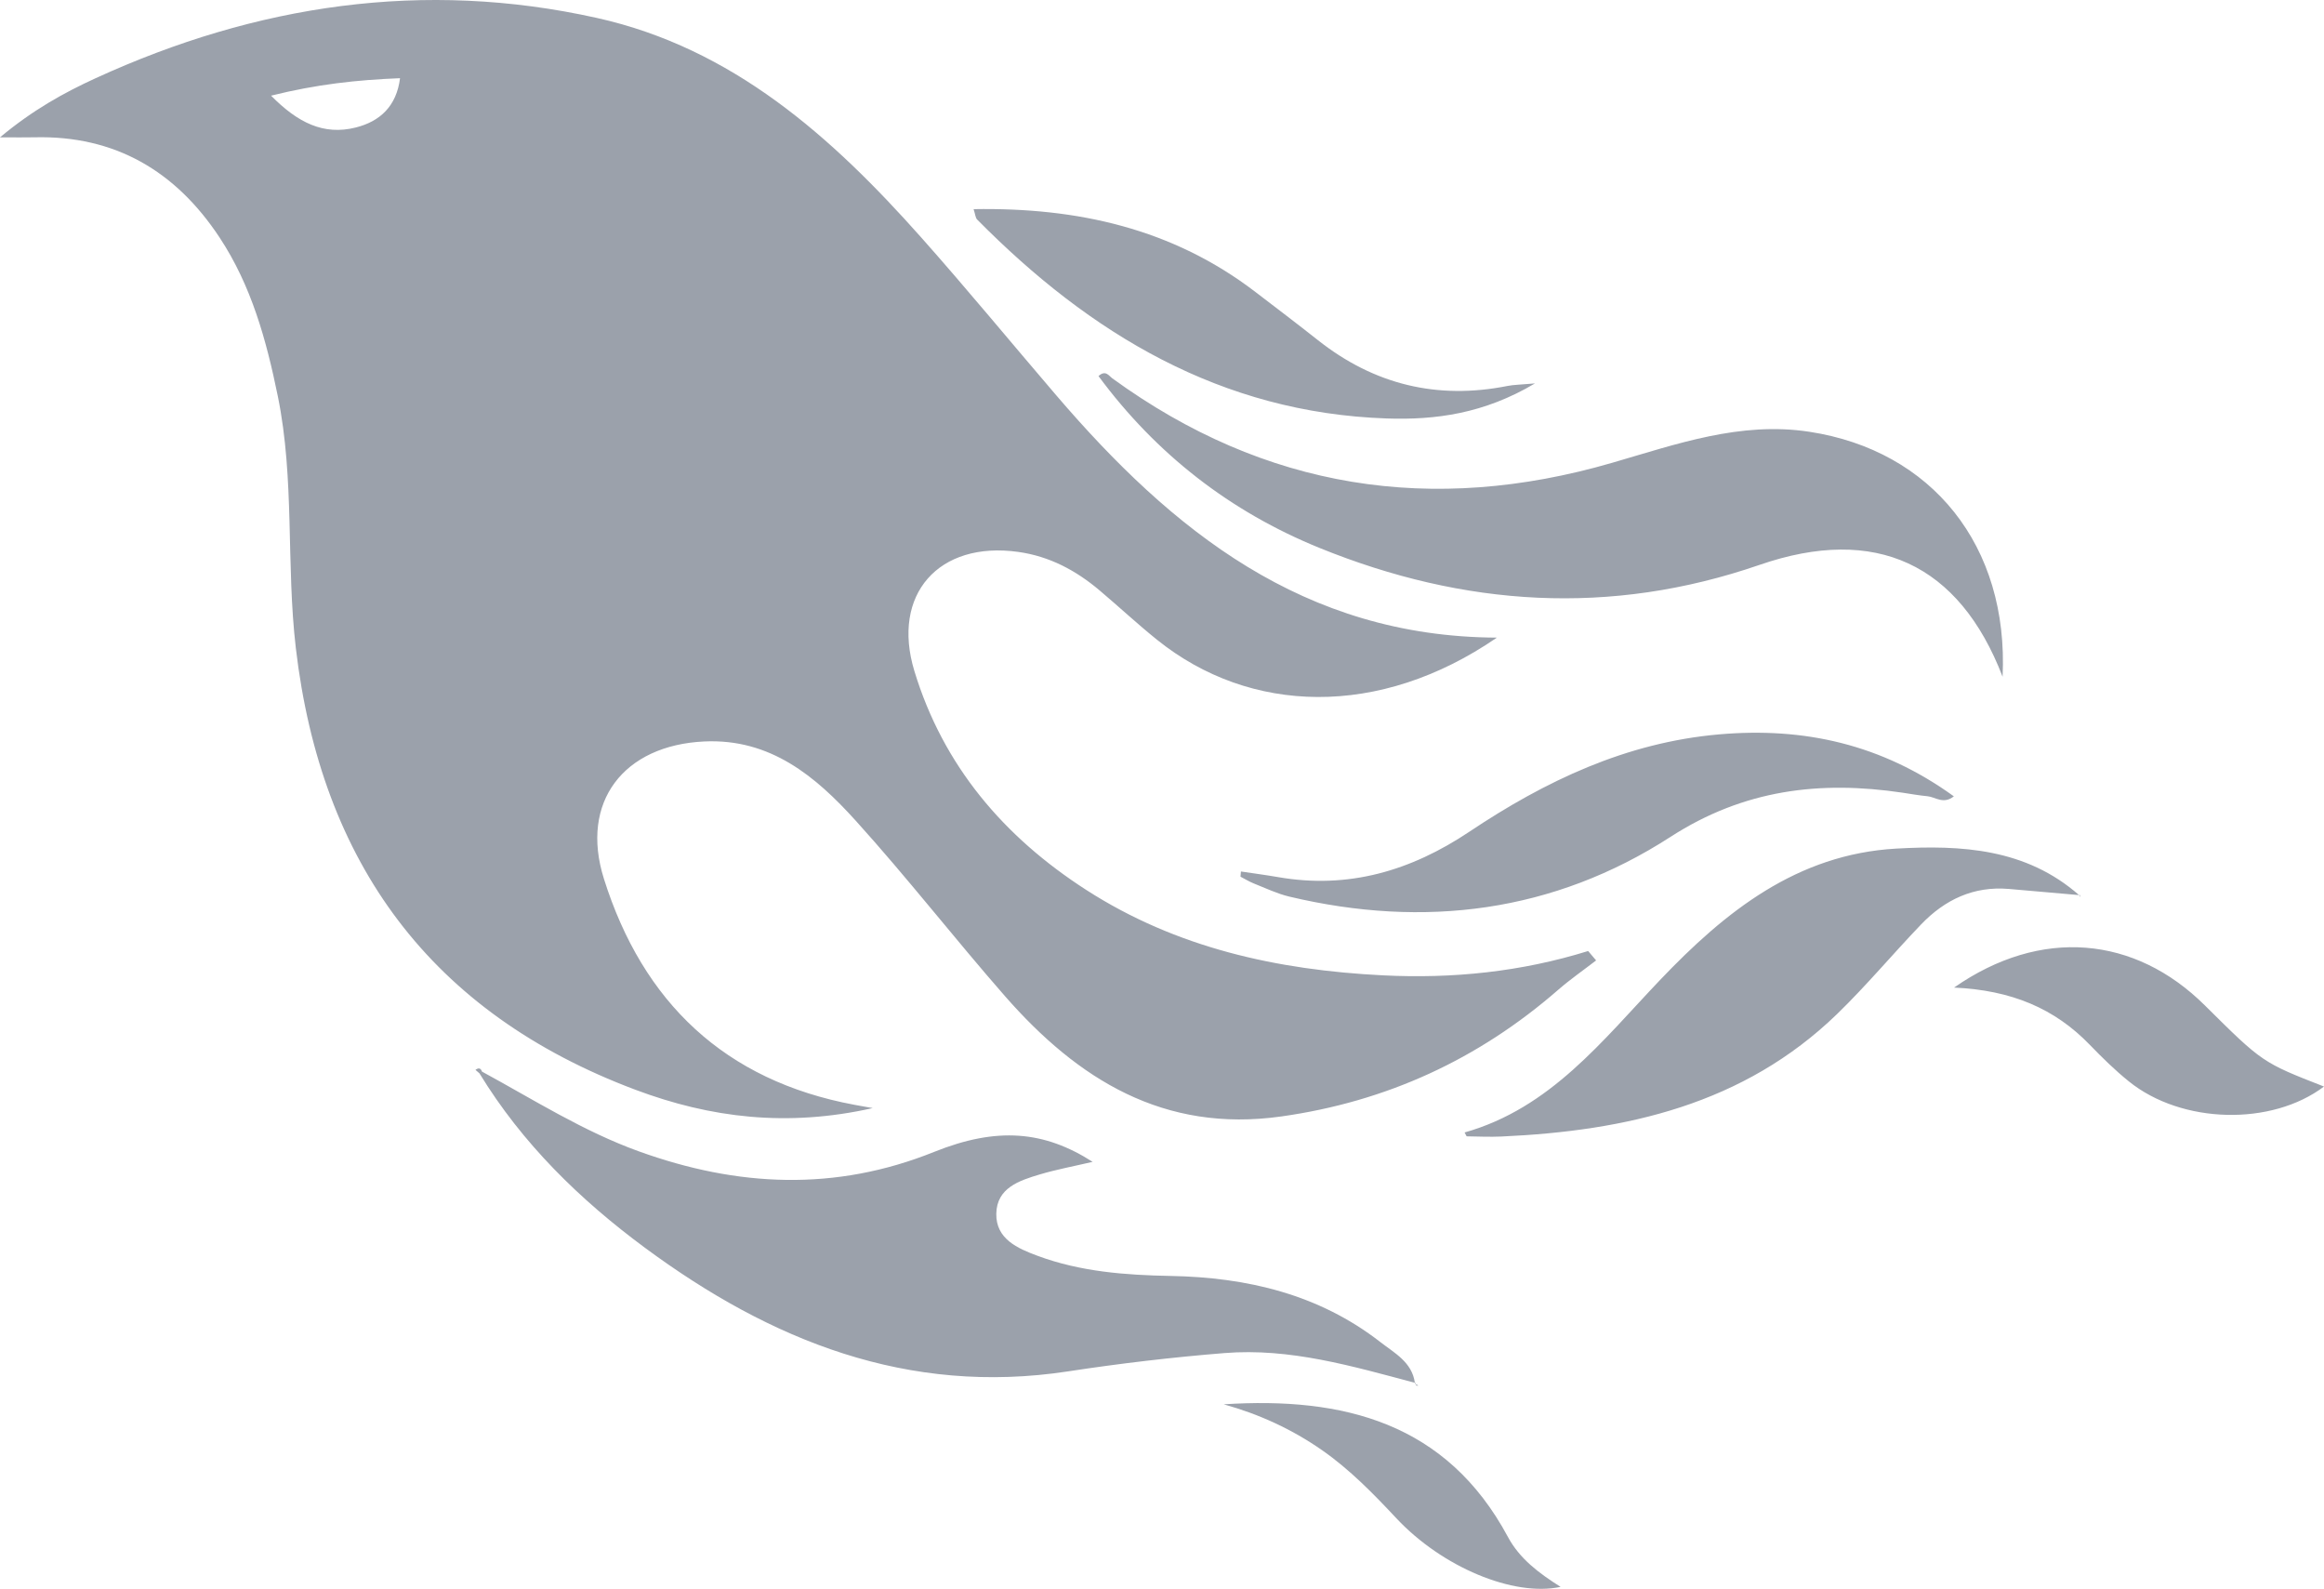
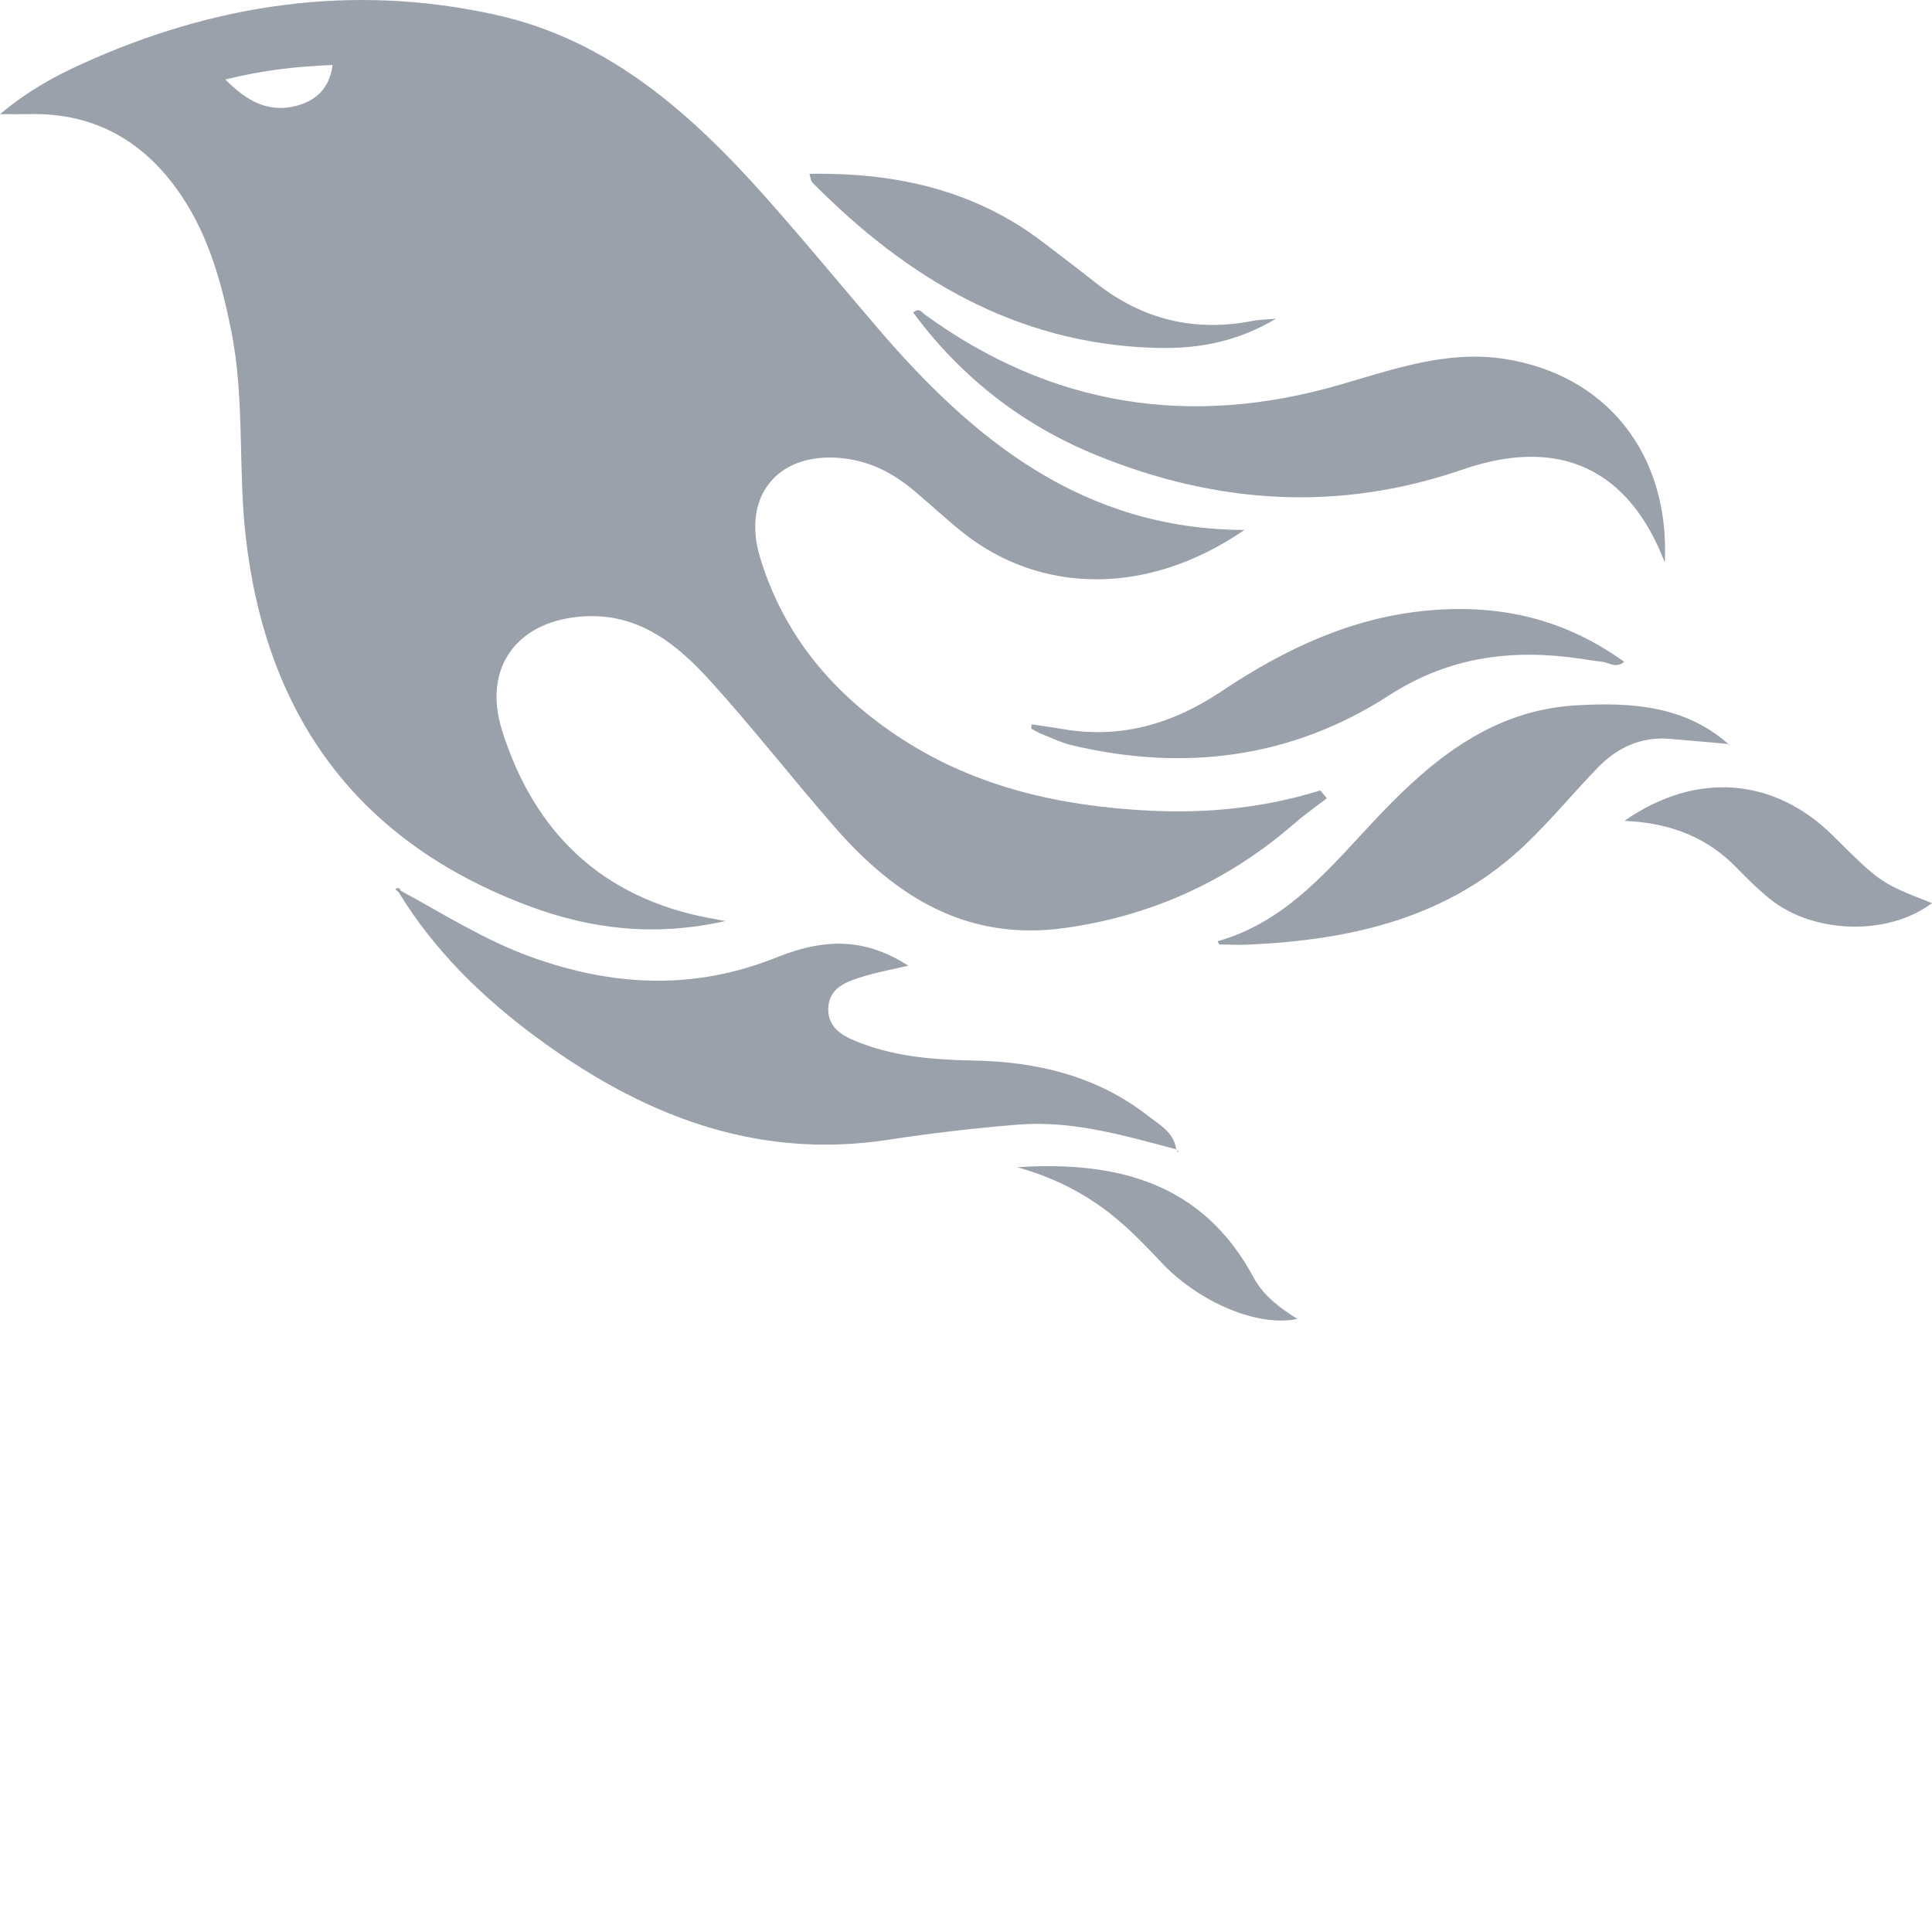
- <svg xmlns="http://www.w3.org/2000/svg" viewBox="0 0 256 175" version="1.1" preserveAspectRatio="xMidYMid">
+ <svg xmlns="http://www.w3.org/2000/svg" viewBox="0 0 256 256" version="1.1">
  <g>
    <path d="M96.135,122.038 C95.007,121.835 94.565,121.758 94.123,121.676 C79.835,119.019 70.803,110.373 66.523,96.781 C63.855,88.309 68.703,82.07 77.589,81.659 C84.865,81.322 89.845,85.504 94.249,90.37 C99.926,96.644 105.13,103.343 110.706,109.711 C118.734,118.878 128.193,124.781 141.135,122.959 C152.74,121.325 162.853,116.668 171.653,109.003 C172.976,107.851 174.427,106.847 175.82,105.774 C175.527,105.429 175.235,105.084 174.942,104.739 C167.555,107.033 160.021,107.804 152.323,107.417 C140.675,106.831 129.576,104.399 119.645,98.004 C110.583,92.168 103.9,84.348 100.723,73.903 C98.157,65.465 103.409,59.562 112.153,60.782 C115.61,61.264 118.52,62.821 121.132,65.029 C123.259,66.825 125.299,68.729 127.468,70.471 C137.674,78.672 151.935,79.128 164.89,70.224 C143.592,70.127 129.102,58.412 116.375,43.565 C111.394,37.754 106.531,31.839 101.447,26.12 C91.61,15.053 80.697,5.303 65.754,1.977 C46.666,-2.272 28.238,0.505 10.55,8.606 C7.023,10.221 3.636,12.099 0,15.125 C1.8,15.125 2.782,15.147 3.762,15.122 C12.68,14.892 19.363,18.855 24.183,26.15 C27.691,31.459 29.344,37.463 30.604,43.64 C32.474,52.807 31.506,62.153 32.586,71.362 C35.362,95.037 47.462,111.558 69.992,120.018 C78.254,123.121 86.728,124.154 96.135,122.038 L96.135,122.038 Z M39.196,14.041 C35.636,14.939 32.791,13.502 29.859,10.535 C34.88,9.284 39.308,8.799 44.066,8.612 C43.677,11.701 41.855,13.371 39.196,14.041 Z M155.854,152.292 C155.544,150.013 153.597,149.009 152.066,147.817 C145.294,142.546 137.374,140.68 128.977,140.525 C123.966,140.433 119.007,140.059 114.281,138.302 C112.115,137.497 109.692,136.463 109.747,133.664 C109.802,130.824 112.273,130.021 114.522,129.349 C116.363,128.799 118.263,128.448 120.359,127.958 C115.035,124.546 109.834,124.073 102.904,126.86 C91.995,131.246 81.24,130.726 70.365,126.799 C64.225,124.583 58.776,121.104 53.103,118.023 L52.948,118.13 C53.022,118.079 53.1,118.025 53.095,118.028 C52.955,117.6 52.701,117.589 52.375,117.828 C52.524,117.958 52.672,118.088 52.82,118.218 C57.525,125.929 63.881,132.133 71.061,137.435 C84.889,147.645 99.993,153.734 117.666,151.032 C123.374,150.159 129.125,149.482 134.882,149.018 C142.1,148.435 148.977,150.466 155.854,152.292 Z M122.535,41.673 C122.153,41.396 121.786,40.701 121.006,41.42 C127.364,50.02 135.532,56.36 145.367,60.351 C161.24,66.792 177.35,67.894 193.827,62.21 C206.619,57.798 215.818,62.109 220.595,74.529 C221.286,60.113 212.805,49.609 199.296,47.55 C191.696,46.392 184.679,48.913 177.56,50.978 C157.749,56.722 139.339,53.886 122.535,41.673 Z M221.272,97.901 C223.854,98.118 226.434,98.352 229.015,98.578 C223.183,93.455 216.075,93.049 208.884,93.458 C197.934,94.08 190.045,100.395 182.853,107.94 C176.516,114.59 170.79,122.05 161.333,124.722 C161.491,125.006 161.532,125.148 161.576,125.148 C162.848,125.167 164.123,125.227 165.392,125.169 C179.127,124.547 192.066,121.65 202.359,111.682 C205.6,108.543 208.501,105.056 211.63,101.798 C214.24,99.081 217.405,97.575 221.272,97.901 Z M189.365,80.879 C179.115,81.775 170.211,86.015 161.848,91.606 C155.411,95.909 148.527,97.945 140.791,96.599 C139.43,96.362 138.059,96.185 136.693,95.98 C136.677,96.171 136.662,96.361 136.646,96.552 C137.138,96.805 137.613,97.101 138.125,97.304 C139.414,97.814 140.684,98.428 142.022,98.746 C156.908,102.285 171.158,100.472 184.006,92.173 C192.104,86.942 200.487,85.951 209.573,87.302 C210.491,87.439 211.405,87.606 212.327,87.692 C213.181,87.773 214.073,88.622 215.226,87.703 C207.283,81.965 198.727,80.061 189.365,80.879 Z M152.731,46.086 C158.108,46.272 163.461,45.568 169.085,42.227 C167.438,42.373 166.739,42.37 166.069,42.504 C158.321,44.048 151.366,42.358 145.171,37.46 C142.898,35.662 140.587,33.912 138.285,32.151 C129.159,25.171 118.694,22.836 107.247,23.034 C107.432,23.597 107.443,23.983 107.642,24.183 C120.097,36.781 134.512,45.458 152.731,46.086 Z M242.873,110.724 C235.165,103.079 224.821,102.094 215.249,108.766 C221.585,109.051 226.341,111.072 230.198,115.066 C231.563,116.479 232.978,117.866 234.505,119.098 C240.337,123.802 250.224,124.028 256,119.664 C249.215,117.016 249.215,117.016 242.873,110.724 Z M166.106,169.269 C159.332,156.66 147.947,153.815 134.795,154.661 C138.683,155.739 142.314,157.398 145.646,159.724 C148.707,161.861 151.283,164.507 153.822,167.217 C158.853,172.586 166.705,175.881 171.908,174.767 C169.519,173.261 167.397,171.671 166.106,169.269 Z M229.137,98.838 C229.139,98.758 229.141,98.677 229.146,98.593 C229.146,98.592 229.136,98.603 229.126,98.614 L229.148,98.59 C229.104,98.586 229.059,98.582 229.015,98.578 C229.041,98.602 229.069,98.621 229.095,98.645 C229.109,98.709 229.123,98.774 229.137,98.838 Z M156.23,152.589 C156.141,152.538 156.052,152.488 155.963,152.438 C155.975,152.495 155.989,152.551 156.019,152.597 C156.037,152.627 156.157,152.593 156.23,152.589 Z M155.963,152.438 C155.955,152.397 155.948,152.355 155.937,152.314 C155.937,152.314 155.922,152.333 155.906,152.352 L155.937,152.315 C155.91,152.307 155.882,152.3 155.854,152.292 C155.859,152.326 155.871,152.354 155.875,152.389 C155.905,152.405 155.934,152.422 155.963,152.438 Z" fill="#9ba1ab" />
  </g>
</svg>
